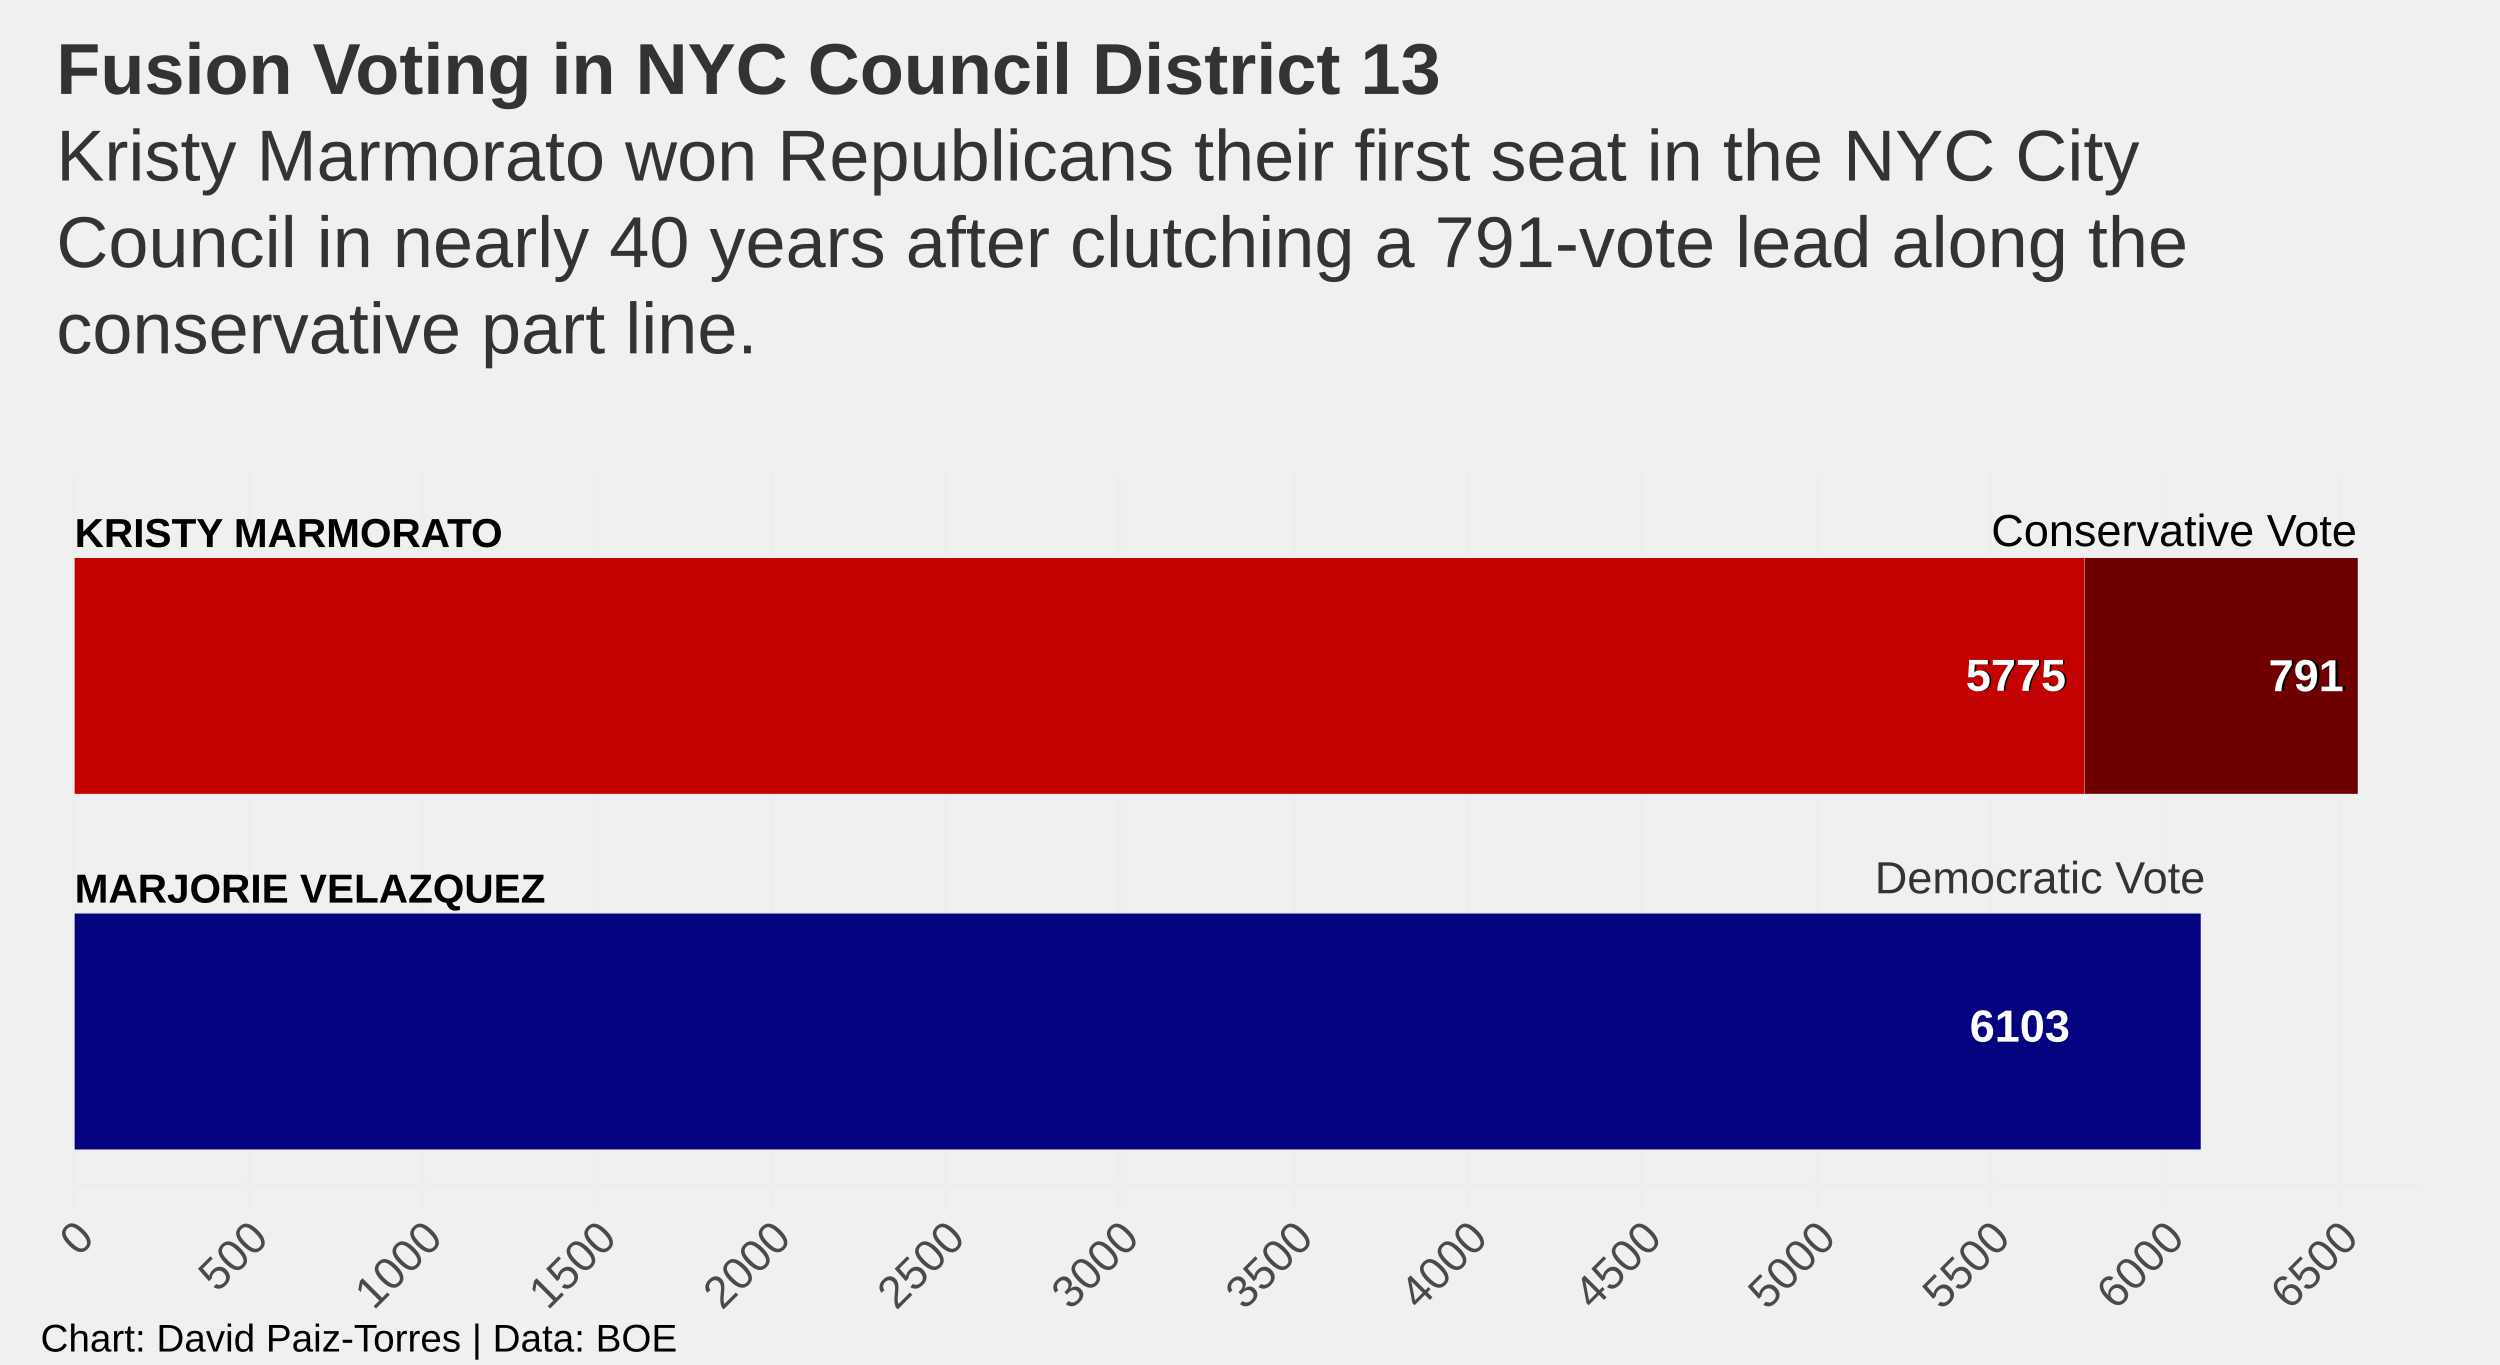
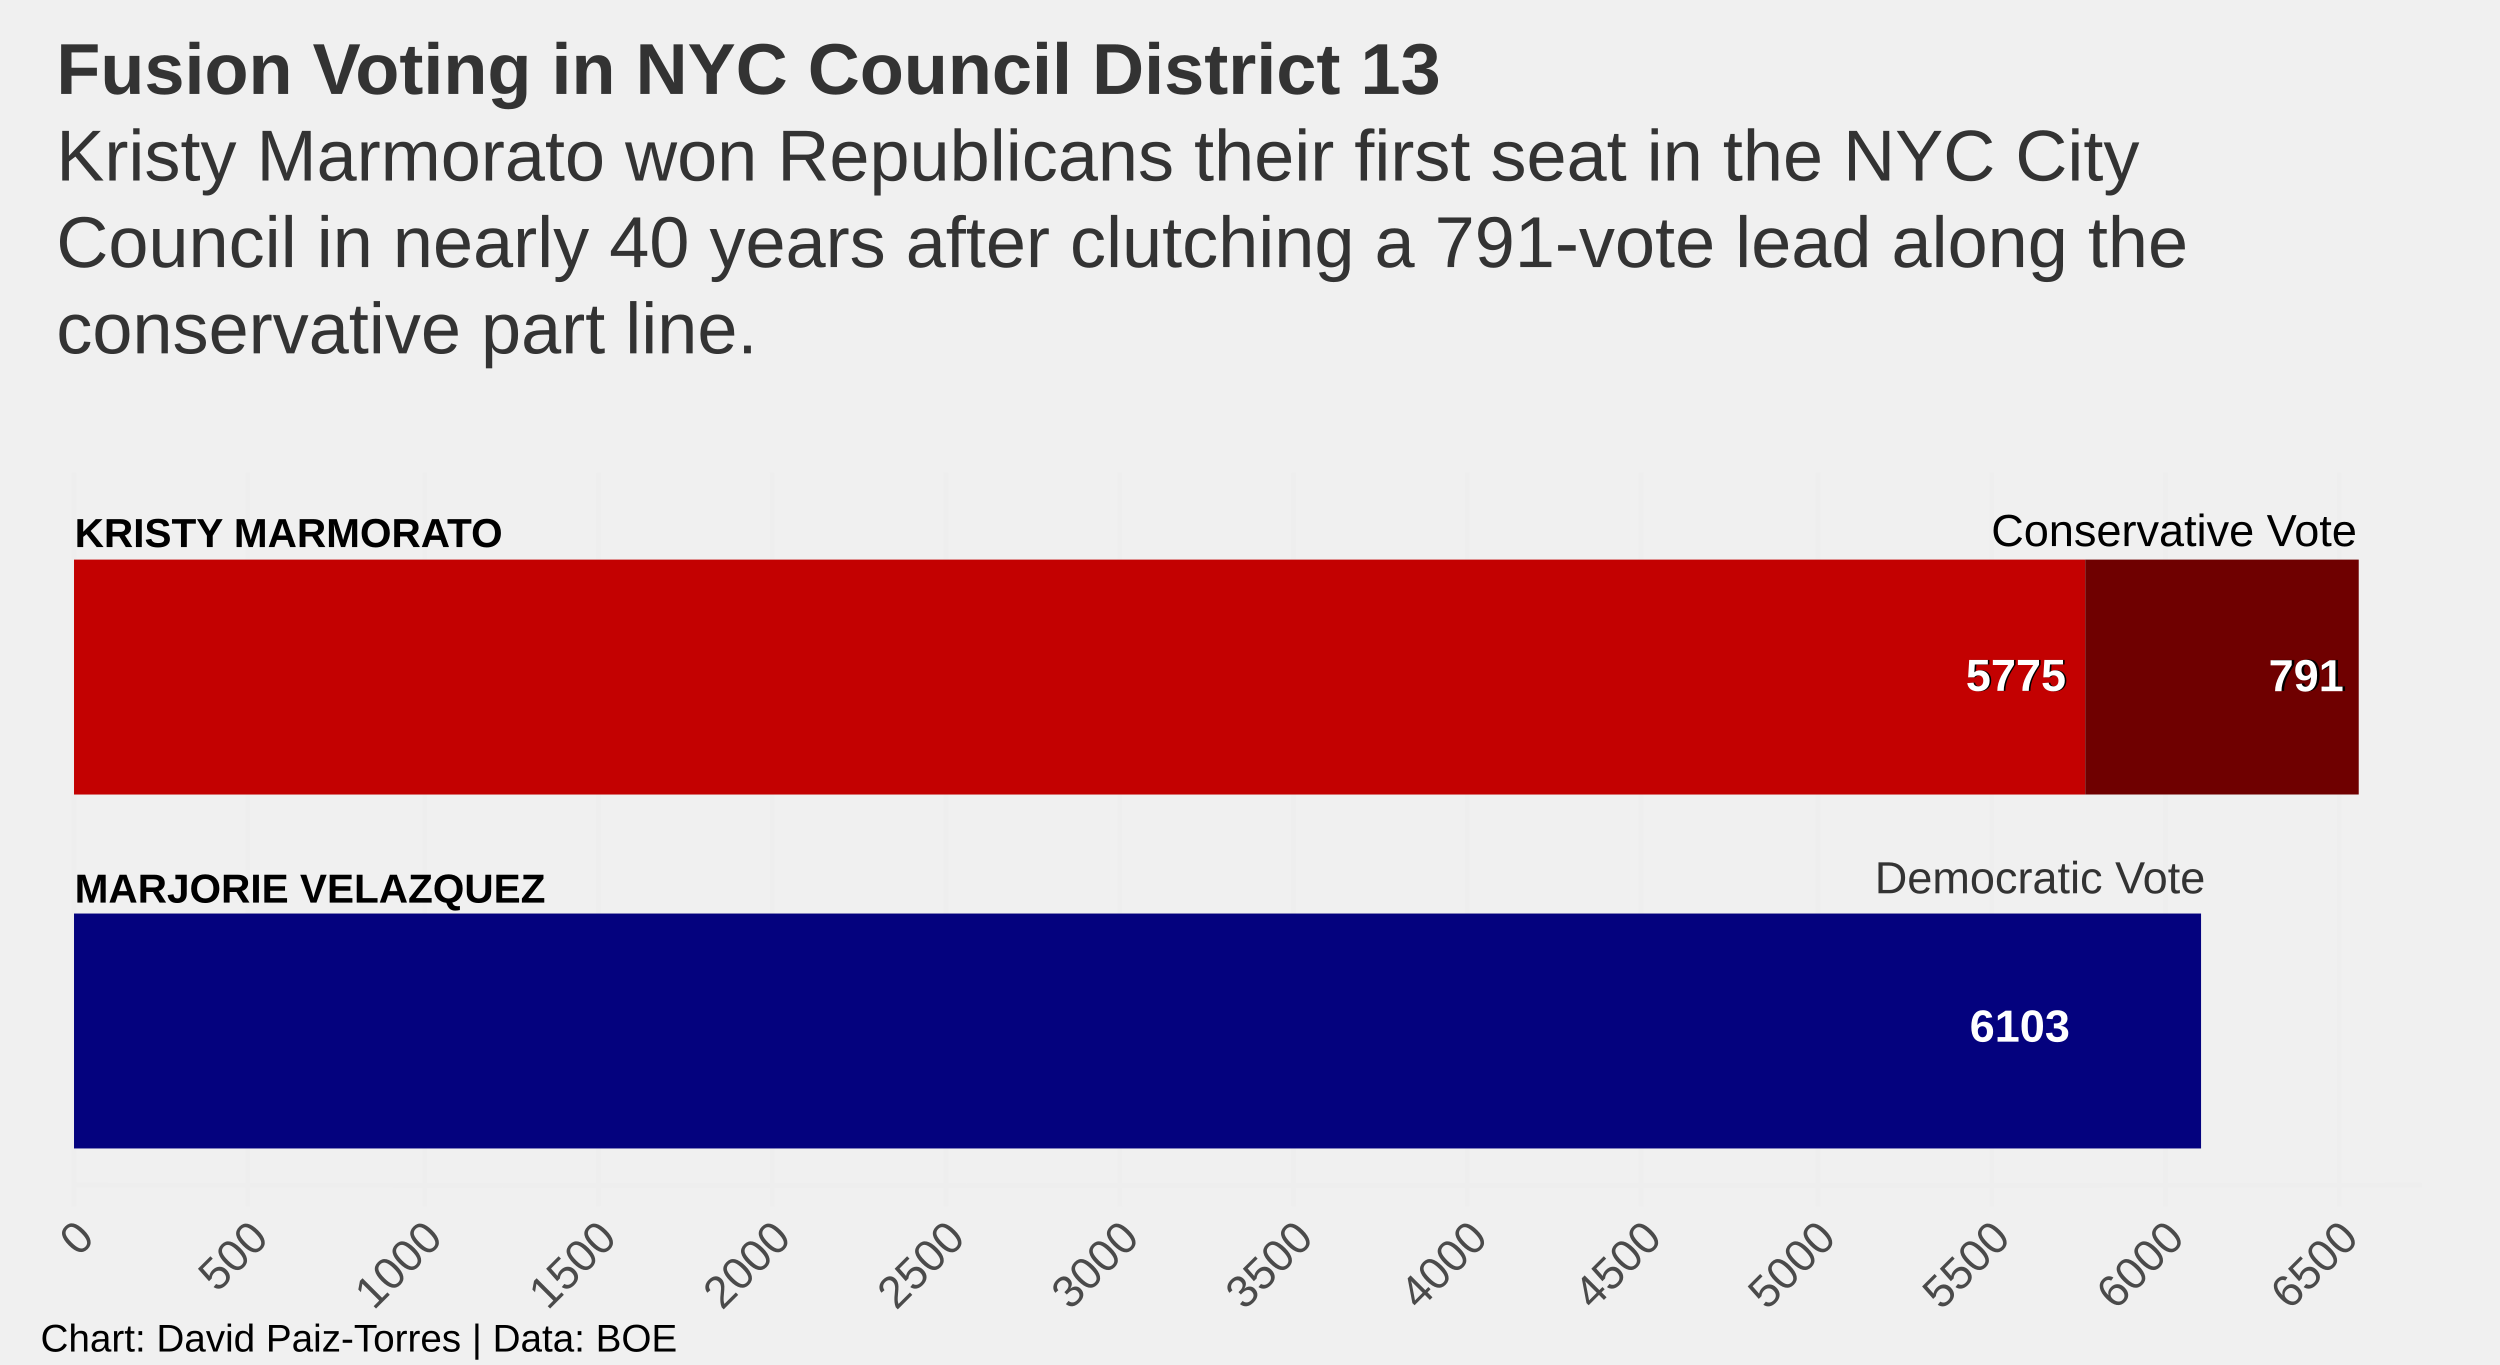
- <svg xmlns="http://www.w3.org/2000/svg" id="fl-legend-discrete-color-0-svg-screenshot-container" version="1.1" viewBox="0 0 776.9 423.9">
+ <svg xmlns="http://www.w3.org/2000/svg" id="Marmorato-Graph" version="1.1" viewBox="0 0 776.9 423.9">
  <defs>
    <style>
      .cls-1, .cls-2, .cls-3, .cls-4, .cls-5, .cls-6 {
        fill: none;
      }

      .cls-1, .cls-6 {
        stroke: #eee;
        stroke-width: 1.5px;
      }

      .cls-2 {
        stroke: #c30101;
      }

      .cls-2, .cls-7, .cls-8, .cls-4, .cls-9, .cls-10, .cls-11, .cls-5, .cls-12, .cls-13, .cls-14, .cls-15, .cls-16 {
        isolation: isolate;
      }

-       .cls-2, .cls-7, .cls-8, .cls-4, .cls-9, .cls-5, .cls-17, .cls-14 {
+       .cls-2, .cls-7, .cls-8, .cls-4, .cls-9, .cls-5, .cls-14 {
        font-family: Arial-BoldMT, Arial;
        font-weight: 700;
      }

-       .cls-2, .cls-7, .cls-4, .cls-9, .cls-11, .cls-5, .cls-17, .cls-13, .cls-16 {
+       .cls-2, .cls-7, .cls-4, .cls-9, .cls-11, .cls-5, .cls-13, .cls-16 {
        font-size: 14px;
      }

      .cls-2, .cls-4, .cls-5 {
        stroke-width: 4.2px;
      }

-       .cls-7, .cls-17 {
+       .cls-7 {
        fill: #fff;
      }

      .cls-8, .cls-10 {
        font-size: 22.4px;
      }

      .cls-8, .cls-10, .cls-16 {
        fill: #333;
      }

-       .cls-18 {
+       .cls-17 {
        clip-path: url(#clippath);
      }

-       .cls-3, .cls-19, .cls-20, .cls-21, .cls-22 {
+       .cls-3, .cls-18, .cls-19, .cls-20, .cls-21 {
        stroke-width: 0px;
      }

      .cls-4 {
        stroke: #04027e;
      }

-       .cls-9, .cls-12, .cls-13, .cls-22, .cls-14 {
+       .cls-9, .cls-12, .cls-13, .cls-21, .cls-14 {
        fill: #000;
      }

      .cls-10, .cls-11, .cls-12, .cls-13, .cls-16 {
        font-family: ArialMT, Arial;
      }

      .cls-11 {
        fill: #4a4a4a;
      }

      .cls-5 {
        stroke: #6f0000;
      }

-       .cls-19 {
+       .cls-18 {
        fill: #c30101;
      }

+       .cls-22 {
+         clip-path: url(#clippath-1);
+       }
+ 
      .cls-23 {
-         clip-path: url(#clippath-1);
+         clip-path: url(#clippath-4);
      }

      .cls-24 {
-         clip-path: url(#clippath-4);
+         clip-path: url(#clippath-3);
      }

      .cls-25 {
-         clip-path: url(#clippath-3);
+         clip-path: url(#clippath-2);
      }

      .cls-26 {
-         clip-path: url(#clippath-2);
+         clip-path: url(#clippath-6);
      }

      .cls-27 {
-         clip-path: url(#clippath-6);
-       }
- 
-       .cls-28 {
        clip-path: url(#clippath-5);
      }

      .cls-12 {
        font-size: 12px;
      }

+       .cls-19 {
+         fill: #04027e;
+       }
+ 
      .cls-20 {
-         fill: #04027e;
+         fill: #6f0000;
      }

      .cls-21 {
-         fill: #6f0000;
-       }
- 
-       .cls-22 {
        fill-opacity: 0;
      }

      .cls-6 {
        stroke-linecap: square;
      }

      .cls-14 {
        font-size: 12.6px;
      }

-       .cls-29 {
+       .cls-28 {
        opacity: 0;
      }
    </style>
    <clipPath id="clippath">
-       <rect class="cls-3" x="21.7" y="145.7" width="760.8" height="224.1" />
+       <rect class="cls-3" x="22" y="145.9" width="761" height="224" />
    </clipPath>
    <clipPath id="clippath-1">
-       <rect class="cls-3" x="23.2" y="147.2" width="757.8" height="221.1" />
+       <rect class="cls-3" x="23" y="146.9" width="758" height="221" />
    </clipPath>
    <clipPath id="clippath-2">
-       <rect class="cls-3" x="23.2" y="147.2" width="757.8" height="221.1" />
+       <rect class="cls-3" x="23" y="146.9" width="758" height="221" />
    </clipPath>
    <clipPath id="clippath-3">
-       <rect class="cls-3" x="23.2" y="147.2" width="757.8" height="221.1" />
+       <rect class="cls-3" x="23" y="146.9" width="758" height="221" />
    </clipPath>
    <clipPath id="clippath-4">
-       <polyline class="cls-3" points="23.2 368.3 23.2 147.2 781 147.2 781 368.3" />
+       <polyline class="cls-3" points="23 367.9 23 146.9 781 146.9 781 367.9" />
    </clipPath>
    <clipPath id="clippath-5">
-       <polyline class="cls-3" points="23.2 368.3 23.2 147.2 781 147.2" />
+       <polyline class="cls-3" points="23 367.9 23 146.9 781 146.9" />
    </clipPath>
    <clipPath id="clippath-6">
-       <rect class="cls-3" x="23.2" y="147.2" width="720.5" height="221.1" />
+       <rect class="cls-3" x="23" y="146.9" width="721" height="221" />
    </clipPath>
  </defs>
-   <g>
-     <path class="cls-3" d="M23.2,143.7v224.6h729.7v-2.6c0-3.4,2.5-4.9,5.1-4.8.9-5.5,9.9-5.1,9.9,1v6.4h1.7c-.4-12-.8-24-.8-36.1s.4-2.2,1.1-3c-4.2-8.9-7.3-18.4-8.5-28.2-1.9-15.6,1.4-31.4,4.9-46.5,3.7-16.1,7.4-31.6,7.8-48.3.3-17.1-.6-34.2-.6-51.3s10-6.4,10,0c0,18.3,1.1,36.7.5,55-.5,15.3-3.9,29.8-7.4,44.6-.3,1.3-.6,2.5-.9,3.8,2.3-3.7,9.3-2.8,9.3,2.6,0,28.2,2.5,56.2,5.9,84,.6.8,1.2,1.6,1.8,2.4v-203.8H23.2v.2h0Z" />
-     <path class="cls-3" d="M23.2,143.7v224.6h729.7v-2.6c0-3.4,2.5-4.9,5.1-4.8.9-5.5,9.9-5.1,9.9,1v6.4h1.7c-.4-12-.8-24-.8-36.1s.4-2.2,1.1-3c-4.2-8.9-7.3-18.4-8.5-28.2-1.9-15.6,1.4-31.4,4.9-46.5,3.7-16.1,7.4-31.6,7.8-48.3.3-17.1-.6-34.2-.6-51.3s10-6.4,10,0c0,18.3,1.1,36.7.5,55-.5,15.3-3.9,29.8-7.4,44.6-.3,1.3-.6,2.5-.9,3.8,2.3-3.7,9.3-2.8,9.3,2.6,0,28.2,2.5,56.2,5.9,84,.6.8,1.2,1.6,1.8,2.4v-203.8H23.2v.2h0Z" />
+   <g id="_Marmorato-Group_" data-name="&amp;lt;Marmorato-Group&amp;gt;">
+     <path class="cls-3" d="M23,143.1v224.8h730v-2.6c0-3.4,2.5-4.9,5.1-4.8.9-5.5,9.9-5.1,9.9,1v6.4h1.9c-.4-12-.8-24-.8-36.1s.4-2.2,1.1-3c-12.5-25-10.2-48.6-3.6-74.8,3.7-16.1,7.4-31.6,7.8-48.3.3-17.1-.6-34.2-.6-51.3s10-6.4,10,0c0,18.3,1.1,36.7.5,55-.5,16.6-4.5,32.4-8.3,48.4,2.3-3.7,9.3-2.8,9.3,2.6,0,28.3,2.5,56.4,5.9,84.3h1.8c0-.1,0-201.8,0-201.8H23v.2h0Z" />
+     <path class="cls-3" d="M23,143.1v224.8h730v-2.6c0-3.4,2.5-4.9,5.1-4.8.9-5.5,9.9-5.1,9.9,1v6.4h1.9c-.4-12-.8-24-.8-36.1s.4-2.2,1.1-3c-12.5-25-10.2-48.6-3.6-74.8,3.7-16.1,7.4-31.6,7.8-48.3.3-17.1-.6-34.2-.6-51.3s10-6.4,10,0c0,18.3,1.1,36.7.5,55-.5,16.6-4.5,32.4-8.3,48.4,2.3-3.7,9.3-2.8,9.3,2.6,0,28.3,2.5,56.4,5.9,84.3h1.8c0-.1,0-201.8,0-201.8H23v.2h0Z" />
    <g>
      <g>
        <g>
-           <path class="cls-3" d="M23.2,147.2v221.1h729.7v-2.6c0-3.4,2.5-4.9,5.1-4.8.9-5.5,9.9-5.1,9.9,1v6.4h1.7c-.4-12-.8-24-.8-36.1s.4-2.2,1.1-3c-4.2-8.9-7.3-18.4-8.5-28.2-1.9-15.6,1.4-31.4,4.9-46.5,3.7-16.1,7.4-31.6,7.8-48.3.3-17.1-.6-34.2-.6-51.3s4.8-5.8,7.8-4.1v-3.8H23.2v.2h0Z" />
-           <path class="cls-22" d="M15,140.4l8.2,6.8v221.1h729.7v-2.6c0-3.4,2.5-4.9,5.1-4.8.9-5.5,9.9-5.1,9.9,1v6.4h1.7c-.4-12-.8-24-.8-36.1s.4-2.2,1.1-3c-4.2-8.9-7.3-18.4-8.5-28.2-1.9-15.6,1.4-31.4,4.9-46.5,3.7-16.1,7.4-31.6,7.8-48.3.3-17.1-.6-34.2-.6-51.3s4.8-5.8,7.8-4.1l-8.2-10.4" />
-         </g>
-         <g class="cls-18">
+           <path class="cls-3" d="M23,147.1v220.8h730v-2.6c0-3.4,2.5-4.9,5.1-4.8.9-5.5,9.9-5.1,9.9,1v6.4h1.3c-.4-12-.8-24-.8-36.1s.4-2.2,1.1-3c-12.5-25-10.2-48.4-3.6-74.6,3.7-16.1,7.4-31.6,7.8-48.2.3-17.1-.6-34.2-.6-51.2s4.8-5.8,7.8-4.1v-3.8H23v.2h0Z" />
+           <path class="cls-21" d="M14.8,140.4l8.2,6.8v220.7h730v-2.6c0-3.4,2.5-4.9,5.1-4.8.9-5.5,9.9-5.1,9.9,1v6.4h1.6c-.4-12-.8-24-.8-36.1s.4-2.2,1.1-3c-12.5-25-10.2-48.5-3.6-74.7,3.7-16.1,7.4-31.6,7.8-48.3.3-17.1-.6-34.2-.6-51.3s4.8-5.8,7.8-4.1l-8.2-10.4" />
+         </g>
+         <g class="cls-17">
          <g>
-             <line class="cls-1" x1="23.2" y1="368.3" x2="23.2" y2="147.2" />
-             <line class="cls-1" x1="77.4" y1="368.3" x2="77.4" y2="147.2" />
-             <line class="cls-1" x1="131.5" y1="368.3" x2="131.5" y2="147.2" />
-             <line class="cls-1" x1="185.6" y1="368.3" x2="185.6" y2="147.2" />
-             <line class="cls-1" x1="239.7" y1="368.3" x2="239.7" y2="147.2" />
-             <line class="cls-1" x1="293.9" y1="368.3" x2="293.9" y2="147.2" />
-             <line class="cls-1" x1="348" y1="368.3" x2="348" y2="147.2" />
-             <line class="cls-1" x1="402.1" y1="368.3" x2="402.1" y2="147.2" />
-             <line class="cls-1" x1="456.3" y1="368.3" x2="456.3" y2="147.2" />
-             <line class="cls-1" x1="510.4" y1="368.3" x2="510.4" y2="147.2" />
-             <line class="cls-1" x1="564.5" y1="368.3" x2="564.5" y2="147.2" />
-             <line class="cls-1" x1="618.7" y1="368.3" x2="618.7" y2="147.2" />
-             <line class="cls-1" x1="672.8" y1="368.3" x2="672.8" y2="147.2" />
-             <line class="cls-1" x1="726.9" y1="368.3" x2="726.9" y2="147.2" />
+             <line class="cls-1" x1="23" y1="367.9" x2="23" y2="146.9" />
+             <line class="cls-1" x1="77" y1="367.9" x2="77" y2="146.9" />
+             <line class="cls-1" x1="132" y1="367.9" x2="132" y2="146.9" />
+             <line class="cls-1" x1="186" y1="367.9" x2="186" y2="146.9" />
+             <line class="cls-1" x1="240" y1="367.9" x2="240" y2="146.9" />
+             <line class="cls-1" x1="294" y1="367.9" x2="294" y2="146.9" />
+             <line class="cls-1" x1="348" y1="367.9" x2="348" y2="146.9" />
+             <line class="cls-1" x1="402" y1="367.9" x2="402" y2="146.9" />
+             <line class="cls-1" x1="456" y1="367.9" x2="456" y2="146.9" />
+             <line class="cls-1" x1="510" y1="367.9" x2="510" y2="146.9" />
+             <line class="cls-1" x1="565" y1="367.9" x2="565" y2="146.9" />
+             <line class="cls-1" x1="619" y1="367.9" x2="619" y2="146.9" />
+             <line class="cls-1" x1="673" y1="367.9" x2="673" y2="146.9" />
+             <line class="cls-1" x1="727" y1="367.9" x2="727" y2="146.9" />
          </g>
        </g>
        <g>
          <path class="cls-6" d="M23.2,368.3c243.4.2,485.4.2,728.7,0" />
          <g>
            <g>
-               <line class="cls-1" x1="23.2" y1="368.3" x2="23.2" y2="375.3" />
-               <g class="cls-15">
-                 <g class="cls-15">
-                   <g class="cls-15">
-                     <g class="cls-15">
-                       <text class="cls-11" transform="translate(24.4 390.8) rotate(-45)">
-                         <tspan x="0" y="0">0</tspan>
-                       </text>
-                     </g>
-                   </g>
-                 </g>
-               </g>
-             </g>
-             <g>
-               <line class="cls-1" x1="672.8" y1="368.3" x2="672.8" y2="375.3" />
-               <g class="cls-15">
-                 <g class="cls-15">
-                   <g class="cls-15">
-                     <g class="cls-15">
-                       <text class="cls-11" transform="translate(657.4 407.4) rotate(-45)">
-                         <tspan x="0" y="0">6000</tspan>
-                       </text>
-                     </g>
-                   </g>
-                 </g>
-               </g>
-             </g>
-             <g>
-               <line class="cls-1" x1="564.5" y1="368.3" x2="564.5" y2="375.3" />
-               <g class="cls-15">
-                 <g class="cls-15">
-                   <g class="cls-15">
-                     <g class="cls-15">
-                       <text class="cls-11" transform="translate(549.1 407.4) rotate(-45)">
-                         <tspan x="0" y="0">5000</tspan>
-                       </text>
-                     </g>
-                   </g>
-                 </g>
-               </g>
-             </g>
-             <g>
-               <line class="cls-1" x1="456.3" y1="368.3" x2="456.3" y2="375.3" />
-               <g class="cls-15">
-                 <g class="cls-15">
-                   <g class="cls-15">
-                     <g class="cls-15">
-                       <text class="cls-11" transform="translate(440.9 407.4) rotate(-45)">
-                         <tspan x="0" y="0">4000</tspan>
-                       </text>
-                     </g>
-                   </g>
-                 </g>
-               </g>
-             </g>
-             <g>
-               <line class="cls-1" x1="348" y1="368.3" x2="348" y2="375.3" />
-               <g class="cls-15">
-                 <g class="cls-15">
-                   <g class="cls-15">
-                     <g class="cls-15">
-                       <text class="cls-11" transform="translate(332.6 407.4) rotate(-45)">
-                         <tspan x="0" y="0">3000</tspan>
-                       </text>
-                     </g>
-                   </g>
-                 </g>
-               </g>
-             </g>
-             <g>
-               <line class="cls-1" x1="239.7" y1="368.3" x2="239.7" y2="375.3" />
-               <g class="cls-15">
-                 <g class="cls-15">
-                   <g class="cls-15">
-                     <g class="cls-15">
-                       <text class="cls-11" transform="translate(224.4 407.4) rotate(-45)">
-                         <tspan x="0" y="0">2000</tspan>
-                       </text>
-                     </g>
-                   </g>
-                 </g>
-               </g>
-             </g>
-             <g>
-               <line class="cls-1" x1="131.5" y1="368.3" x2="131.5" y2="375.3" />
-               <g class="cls-15">
-                 <g class="cls-15">
-                   <g class="cls-15">
-                     <g class="cls-15">
-                       <text class="cls-11" transform="translate(116.1 407.4) rotate(-45)">
-                         <tspan x="0" y="0">1000</tspan>
-                       </text>
-                     </g>
-                   </g>
-                 </g>
-               </g>
-             </g>
-             <g>
-               <line class="cls-1" x1="77.4" y1="368.3" x2="77.4" y2="375.3" />
-               <g class="cls-15">
-                 <g class="cls-15">
-                   <g class="cls-15">
-                     <g class="cls-15">
-                       <text class="cls-11" transform="translate(67.5 401.9) rotate(-45)">
-                         <tspan x="0" y="0">500</tspan>
-                       </text>
-                     </g>
-                   </g>
-                 </g>
-               </g>
-             </g>
-             <g>
-               <line class="cls-1" x1="726.9" y1="368.3" x2="726.9" y2="375.3" />
-               <g class="cls-15">
-                 <g class="cls-15">
-                   <g class="cls-15">
-                     <g class="cls-15">
-                       <text class="cls-11" transform="translate(711.5 407.4) rotate(-45)">
-                         <tspan x="0" y="0">6500</tspan>
-                       </text>
-                     </g>
-                   </g>
-                 </g>
-               </g>
-             </g>
-             <g>
-               <line class="cls-1" x1="618.7" y1="368.3" x2="618.7" y2="375.3" />
-               <g class="cls-15">
-                 <g class="cls-15">
-                   <g class="cls-15">
-                     <g class="cls-15">
-                       <text class="cls-11" transform="translate(603.3 407.4) rotate(-45)">
-                         <tspan x="0" y="0">5500</tspan>
-                       </text>
-                     </g>
-                   </g>
-                 </g>
-               </g>
-             </g>
-             <g>
-               <line class="cls-1" x1="510.4" y1="368.3" x2="510.4" y2="375.3" />
-               <g class="cls-15">
-                 <g class="cls-15">
-                   <g class="cls-15">
-                     <g class="cls-15">
-                       <text class="cls-11" transform="translate(495 407.4) rotate(-45)">
-                         <tspan x="0" y="0">4500</tspan>
-                       </text>
-                     </g>
-                   </g>
-                 </g>
-               </g>
-             </g>
-             <g>
-               <line class="cls-1" x1="402.1" y1="368.3" x2="402.1" y2="375.3" />
-               <g class="cls-15">
-                 <g class="cls-15">
-                   <g class="cls-15">
-                     <g class="cls-15">
-                       <text class="cls-11" transform="translate(386.7 407.4) rotate(-45)">
-                         <tspan x="0" y="0">3500</tspan>
-                       </text>
-                     </g>
-                   </g>
-                 </g>
-               </g>
-             </g>
-             <g>
-               <line class="cls-1" x1="293.9" y1="368.3" x2="293.9" y2="375.3" />
-               <g class="cls-15">
-                 <g class="cls-15">
-                   <g class="cls-15">
-                     <g class="cls-15">
-                       <text class="cls-11" transform="translate(278.5 407.4) rotate(-45)">
-                         <tspan x="0" y="0">2500</tspan>
-                       </text>
-                     </g>
-                   </g>
-                 </g>
-               </g>
-             </g>
-             <g>
-               <line class="cls-1" x1="185.6" y1="368.3" x2="185.6" y2="375.3" />
-               <g class="cls-15">
-                 <g class="cls-15">
-                   <g class="cls-15">
-                     <g class="cls-15">
-                       <text class="cls-11" transform="translate(170.2 407.4) rotate(-45)">
-                         <tspan x="0" y="0">1500</tspan>
-                       </text>
-                     </g>
-                   </g>
-                 </g>
-               </g>
-             </g>
-           </g>
-         </g>
-       </g>
-       <g class="cls-23">
-         <g class="cls-15">
-           <g class="cls-15">
-             <g class="cls-15">
-               <text class="cls-14" transform="translate(23.2 280.5)">
-                 <tspan x="0" y="0">MARJORIE VELAZQUEZ</tspan>
-               </text>
-             </g>
-           </g>
-         </g>
-       </g>
-       <g class="cls-26">
-         <g class="cls-15">
-           <g class="cls-15">
-             <g class="cls-15">
-               <text class="cls-14" transform="translate(23.2 170)">
-                 <tspan x="0" y="0">KRISTY MARMORATO</tspan>
-               </text>
-             </g>
-           </g>
-         </g>
-       </g>
-     </g>
-   </g>
-   <g id="data-points">
-     <g class="cls-25">
-       <path id="point-0-0" class="cls-20" d="M23.2,283.9h660.7v73.3H23.2v-73.3Z" />
+               <line class="cls-1" x1="23" y1="367.9" x2="23" y2="374.9" />
+               <g class="cls-15">
+                 <g class="cls-15">
+                   <g class="cls-15">
+                     <g class="cls-15">
+                       <g class="cls-15">
+                         <text class="cls-11" transform="translate(24.4 390.8) rotate(-45)">
+                           <tspan x="0" y="0">0</tspan>
+                         </text>
+                       </g>
+                     </g>
+                   </g>
+                 </g>
+               </g>
+             </g>
+             <g>
+               <line class="cls-1" x1="673" y1="367.9" x2="673" y2="374.9" />
+               <g class="cls-15">
+                 <g class="cls-15">
+                   <g class="cls-15">
+                     <g class="cls-15">
+                       <g class="cls-15">
+                         <text class="cls-11" transform="translate(657.4 407.4) rotate(-45)">
+                           <tspan x="0" y="0">6000</tspan>
+                         </text>
+                       </g>
+                     </g>
+                   </g>
+                 </g>
+               </g>
+             </g>
+             <g>
+               <line class="cls-1" x1="565" y1="367.9" x2="565" y2="374.9" />
+               <g class="cls-15">
+                 <g class="cls-15">
+                   <g class="cls-15">
+                     <g class="cls-15">
+                       <g class="cls-15">
+                         <text class="cls-11" transform="translate(549.1 407.4) rotate(-45)">
+                           <tspan x="0" y="0">5000</tspan>
+                         </text>
+                       </g>
+                     </g>
+                   </g>
+                 </g>
+               </g>
+             </g>
+             <g>
+               <line class="cls-1" x1="456" y1="367.9" x2="456" y2="374.9" />
+               <g class="cls-15">
+                 <g class="cls-15">
+                   <g class="cls-15">
+                     <g class="cls-15">
+                       <g class="cls-15">
+                         <text class="cls-11" transform="translate(440.9 407.4) rotate(-45)">
+                           <tspan x="0" y="0">4000</tspan>
+                         </text>
+                       </g>
+                     </g>
+                   </g>
+                 </g>
+               </g>
+             </g>
+             <g>
+               <line class="cls-1" x1="348" y1="367.9" x2="348" y2="374.9" />
+               <g class="cls-15">
+                 <g class="cls-15">
+                   <g class="cls-15">
+                     <g class="cls-15">
+                       <g class="cls-15">
+                         <text class="cls-11" transform="translate(332.6 407.4) rotate(-45)">
+                           <tspan x="0" y="0">3000</tspan>
+                         </text>
+                       </g>
+                     </g>
+                   </g>
+                 </g>
+               </g>
+             </g>
+             <g>
+               <line class="cls-1" x1="240" y1="367.9" x2="240" y2="374.9" />
+               <g class="cls-15">
+                 <g class="cls-15">
+                   <g class="cls-15">
+                     <g class="cls-15">
+                       <g class="cls-15">
+                         <text class="cls-11" transform="translate(224.4 407.4) rotate(-45)">
+                           <tspan x="0" y="0">2000</tspan>
+                         </text>
+                       </g>
+                     </g>
+                   </g>
+                 </g>
+               </g>
+             </g>
+             <g>
+               <line class="cls-1" x1="132" y1="367.9" x2="132" y2="374.9" />
+               <g class="cls-15">
+                 <g class="cls-15">
+                   <g class="cls-15">
+                     <g class="cls-15">
+                       <g class="cls-15">
+                         <text class="cls-11" transform="translate(116.1 407.4) rotate(-45)">
+                           <tspan x="0" y="0">1000</tspan>
+                         </text>
+                       </g>
+                     </g>
+                   </g>
+                 </g>
+               </g>
+             </g>
+             <g>
+               <line class="cls-1" x1="77" y1="367.9" x2="77" y2="374.9" />
+               <g class="cls-15">
+                 <g class="cls-15">
+                   <g class="cls-15">
+                     <g class="cls-15">
+                       <g class="cls-15">
+                         <text class="cls-11" transform="translate(67.5 401.9) rotate(-45)">
+                           <tspan x="0" y="0">500</tspan>
+                         </text>
+                       </g>
+                     </g>
+                   </g>
+                 </g>
+               </g>
+             </g>
+             <g>
+               <line class="cls-1" x1="727" y1="367.9" x2="727" y2="374.9" />
+               <g class="cls-15">
+                 <g class="cls-15">
+                   <g class="cls-15">
+                     <g class="cls-15">
+                       <g class="cls-15">
+                         <text class="cls-11" transform="translate(711.5 407.4) rotate(-45)">
+                           <tspan x="0" y="0">6500</tspan>
+                         </text>
+                       </g>
+                     </g>
+                   </g>
+                 </g>
+               </g>
+             </g>
+             <g>
+               <line class="cls-1" x1="619" y1="367.9" x2="619" y2="374.9" />
+               <g class="cls-15">
+                 <g class="cls-15">
+                   <g class="cls-15">
+                     <g class="cls-15">
+                       <g class="cls-15">
+                         <text class="cls-11" transform="translate(603.3 407.4) rotate(-45)">
+                           <tspan x="0" y="0">5500</tspan>
+                         </text>
+                       </g>
+                     </g>
+                   </g>
+                 </g>
+               </g>
+             </g>
+             <g>
+               <line class="cls-1" x1="510" y1="367.9" x2="510" y2="374.9" />
+               <g class="cls-15">
+                 <g class="cls-15">
+                   <g class="cls-15">
+                     <g class="cls-15">
+                       <g class="cls-15">
+                         <text class="cls-11" transform="translate(495 407.4) rotate(-45)">
+                           <tspan x="0" y="0">4500</tspan>
+                         </text>
+                       </g>
+                     </g>
+                   </g>
+                 </g>
+               </g>
+             </g>
+             <g>
+               <line class="cls-1" x1="402" y1="367.9" x2="402" y2="374.9" />
+               <g class="cls-15">
+                 <g class="cls-15">
+                   <g class="cls-15">
+                     <g class="cls-15">
+                       <g class="cls-15">
+                         <text class="cls-11" transform="translate(386.7 407.4) rotate(-45)">
+                           <tspan x="0" y="0">3500</tspan>
+                         </text>
+                       </g>
+                     </g>
+                   </g>
+                 </g>
+               </g>
+             </g>
+             <g>
+               <line class="cls-1" x1="294" y1="367.9" x2="294" y2="374.9" />
+               <g class="cls-15">
+                 <g class="cls-15">
+                   <g class="cls-15">
+                     <g class="cls-15">
+                       <g class="cls-15">
+                         <text class="cls-11" transform="translate(278.5 407.4) rotate(-45)">
+                           <tspan x="0" y="0">2500</tspan>
+                         </text>
+                       </g>
+                     </g>
+                   </g>
+                 </g>
+               </g>
+             </g>
+             <g>
+               <line class="cls-1" x1="186" y1="367.9" x2="186" y2="374.9" />
+               <g class="cls-15">
+                 <g class="cls-15">
+                   <g class="cls-15">
+                     <g class="cls-15">
+                       <g class="cls-15">
+                         <text class="cls-11" transform="translate(170.2 407.4) rotate(-45)">
+                           <tspan x="0" y="0">1500</tspan>
+                         </text>
+                       </g>
+                     </g>
+                   </g>
+                 </g>
+               </g>
+             </g>
+           </g>
+         </g>
+       </g>
+       <g class="cls-22">
+         <g class="cls-15">
+           <g class="cls-15">
+             <g class="cls-15">
+               <g class="cls-15">
+                 <text class="cls-14" transform="translate(23.2 280.5)">
+                   <tspan x="0" y="0">MARJORIE VELAZQUEZ</tspan>
+                 </text>
+               </g>
+             </g>
+           </g>
+         </g>
+       </g>
+       <g class="cls-25">
+         <g class="cls-15">
+           <g class="cls-15">
+             <g class="cls-15">
+               <g class="cls-15">
+                 <text class="cls-14" transform="translate(23.2 170)">
+                   <tspan x="0" y="0">KRISTY MARMORATO</tspan>
+                 </text>
+               </g>
+             </g>
+           </g>
+         </g>
+       </g>
    </g>
    <g class="cls-24">
-       <path id="point-1-1" class="cls-19" d="M23.2,173.4h624.5v73.3H23.2v-73.3Z" />
-     </g>
-     <path id="point-2-1" class="cls-21" d="M647.8,173.4h84.9v73.3h-84.9v-73.3Z" />
-   </g>
-   <g id="data-point-labels">
-     <g class="cls-28">
+       <path id="point-0-0" class="cls-19" d="M23,283.9h661v73H23v-73Z" />
+     </g>
+     <g class="cls-23">
+       <path id="point-1-1" class="cls-18" d="M23,173.9h625v73H23v-73Z" />
+     </g>
+     <path id="point-2-1" class="cls-20" d="M648,173.9h85v73h-85v-73Z" />
+     <g class="cls-27">
      <g>
        <g pointer-events="none">
          <g class="cls-15">
            <g class="cls-15">
              <g class="cls-15">
                <g class="cls-15">
-                   <text class="cls-9" transform="translate(647.3 325.2)">
-                     <tspan x="0" y="0">6103</tspan>
-                   </text>
-                 </g>
-               </g>
-             </g>
-             <g class="cls-15">
-               <g class="cls-15">
-                 <g class="cls-15">
-                   <text class="cls-4" transform="translate(647.3 325.2)">
-                     <tspan x="0" y="0">6103</tspan>
-                   </text>
-                 </g>
-               </g>
-             </g>
-           </g>
-           <g class="cls-15">
-             <g class="cls-15">
-               <g class="cls-15">
-                 <g class="cls-15">
-                   <text class="cls-7" transform="translate(647.3 325.2)">
-                     <tspan x="0" y="0">6103</tspan>
-                   </text>
-                 </g>
-               </g>
-             </g>
-           </g>
-         </g>
-         <g class="cls-29" pointer-events="none">
-           <g class="cls-15">
-             <g class="cls-15">
-               <g class="cls-15">
-                 <g class="cls-15">
-                   <text class="cls-9" transform="translate(10.2 214.7)">
-                     <tspan x="0" y="0">0</tspan>
-                   </text>
-                 </g>
-               </g>
-             </g>
-             <g class="cls-15">
-               <g class="cls-15">
-                 <g class="cls-15">
-                   <text class="cls-4" transform="translate(10.2 214.7)">
-                     <tspan x="0" y="0">0</tspan>
-                   </text>
-                 </g>
-               </g>
-             </g>
-           </g>
-           <g class="cls-15">
-             <g class="cls-15">
-               <g class="cls-15">
-                 <g class="cls-15">
-                   <text class="cls-7" transform="translate(10.2 214.7)">
-                     <tspan x="0" y="0">0</tspan>
-                   </text>
+                   <g class="cls-15">
+                     <text class="cls-9" transform="translate(647.3 325.2)">
+                       <tspan x="0" y="0">6103</tspan>
+                     </text>
+                   </g>
+                 </g>
+               </g>
+             </g>
+             <g class="cls-15">
+               <g class="cls-15">
+                 <g class="cls-15">
+                   <g class="cls-15">
+                     <text class="cls-4" transform="translate(647.3 325.2)">
+                       <tspan x="0" y="0">6103</tspan>
+                     </text>
+                   </g>
+                 </g>
+               </g>
+             </g>
+           </g>
+           <g class="cls-15">
+             <g class="cls-15">
+               <g class="cls-15">
+                 <g class="cls-15">
+                   <g class="cls-15">
+                     <text class="cls-7" transform="translate(647.3 325.2)">
+                       <tspan x="0" y="0">6103</tspan>
+                     </text>
+                   </g>
+                 </g>
+               </g>
+             </g>
+           </g>
+         </g>
+         <g class="cls-28" pointer-events="none">
+           <g class="cls-15">
+             <g class="cls-15">
+               <g class="cls-15">
+                 <g class="cls-15">
+                   <g class="cls-15">
+                     <text class="cls-9" transform="translate(10.2 214.7)">
+                       <tspan x="0" y="0">0</tspan>
+                     </text>
+                   </g>
+                 </g>
+               </g>
+             </g>
+             <g class="cls-15">
+               <g class="cls-15">
+                 <g class="cls-15">
+                   <g class="cls-15">
+                     <text class="cls-4" transform="translate(10.2 214.7)">
+                       <tspan x="0" y="0">0</tspan>
+                     </text>
+                   </g>
+                 </g>
+               </g>
+             </g>
+           </g>
+           <g class="cls-15">
+             <g class="cls-15">
+               <g class="cls-15">
+                 <g class="cls-15">
+                   <g class="cls-15">
+                     <text class="cls-7" transform="translate(10.2 214.7)">
+                       <tspan x="0" y="0">0</tspan>
+                     </text>
+                   </g>
                </g>
              </g>
            </g>
          </g>
        </g>
      </g>
    </g>
    <g>
-       <g class="cls-29" pointer-events="none">
-         <g class="cls-15">
-           <g class="cls-15">
-             <g class="cls-15">
-               <g class="cls-15">
-                 <text class="cls-9" transform="translate(670.9 325.2)">
-                   <tspan x="0" y="0">0</tspan>
-                 </text>
-               </g>
-             </g>
-           </g>
-           <g class="cls-15">
-             <g class="cls-15">
-               <g class="cls-15">
-                 <text class="cls-5" transform="translate(670.9 325.2)">
-                   <tspan x="0" y="0">0</tspan>
-                 </text>
-               </g>
-             </g>
-           </g>
-         </g>
-         <g class="cls-15">
-           <g class="cls-15">
-             <g class="cls-15">
-               <g class="cls-15">
-                 <text class="cls-7" transform="translate(670.9 325.2)">
-                   <tspan x="0" y="0">0</tspan>
-                 </text>
-               </g>
-             </g>
-           </g>
-         </g>
-       </g>
-       <g pointer-events="none">
-         <g class="cls-15">
-           <g class="cls-15">
-             <g class="cls-15">
-               <g class="cls-15">
-                 <text class="cls-9" transform="translate(611.4 214.7)">
-                   <tspan x="0" y="0">5775</tspan>
-                 </text>
-               </g>
-             </g>
-           </g>
-         </g>
-         <g class="cls-15">
-           <g class="cls-15">
-             <g class="cls-15">
-               <g class="cls-15">
-                 <text class="cls-7" transform="translate(610.9 214.7)">
-                   <tspan x="0" y="0">5775</tspan>
-                 </text>
-               </g>
-             </g>
-           </g>
-         </g>
-       </g>
-     </g>
-     <g class="cls-27">
-       <g>
-         <g class="cls-29" pointer-events="none">
+       <g class="cls-28" pointer-events="none">
+         <g class="cls-15">
          <g class="cls-15">
            <g class="cls-15">
              <g class="cls-15">
                <g class="cls-15">
                  <text class="cls-9" transform="translate(670.9 325.2)">
                    <tspan x="0" y="0">0</tspan>
                  </text>
                </g>
              </g>
            </g>
-             <g class="cls-15">
-               <g class="cls-15">
-                 <g class="cls-15">
-                   <text class="cls-2" transform="translate(670.9 325.2)">
+           </g>
+           <g class="cls-15">
+             <g class="cls-15">
+               <g class="cls-15">
+                 <g class="cls-15">
+                   <text class="cls-5" transform="translate(670.9 325.2)">
                    <tspan x="0" y="0">0</tspan>
                  </text>
                </g>
              </g>
            </g>
          </g>
+         </g>
+         <g class="cls-15">
          <g class="cls-15">
            <g class="cls-15">
              <g class="cls-15">
                <g class="cls-15">
                  <text class="cls-7" transform="translate(670.9 325.2)">
                    <tspan x="0" y="0">0</tspan>
                  </text>
                </g>
              </g>
            </g>
          </g>
        </g>
+       </g>
+       <g pointer-events="none">
+         <g class="cls-15">
+           <g class="cls-15">
+             <g class="cls-15">
+               <g class="cls-15">
+                 <g class="cls-15">
+                   <text class="cls-9" transform="translate(611.4 214.7)">
+                     <tspan x="0" y="0">5775</tspan>
+                   </text>
+                 </g>
+               </g>
+             </g>
+           </g>
+         </g>
+         <g class="cls-15">
+           <g class="cls-15">
+             <g class="cls-15">
+               <g class="cls-15">
+                 <g class="cls-15">
+                   <text class="cls-7" transform="translate(610.9 214.7)">
+                     <tspan x="0" y="0">5775</tspan>
+                   </text>
+                 </g>
+               </g>
+             </g>
+           </g>
+         </g>
+       </g>
+     </g>
+     <g class="cls-26">
+       <g>
+         <g class="cls-28" pointer-events="none">
+           <g class="cls-15">
+             <g class="cls-15">
+               <g class="cls-15">
+                 <g class="cls-15">
+                   <g class="cls-15">
+                     <text class="cls-9" transform="translate(670.9 325.2)">
+                       <tspan x="0" y="0">0</tspan>
+                     </text>
+                   </g>
+                 </g>
+               </g>
+             </g>
+             <g class="cls-15">
+               <g class="cls-15">
+                 <g class="cls-15">
+                   <g class="cls-15">
+                     <text class="cls-2" transform="translate(670.9 325.2)">
+                       <tspan x="0" y="0">0</tspan>
+                     </text>
+                   </g>
+                 </g>
+               </g>
+             </g>
+           </g>
+           <g class="cls-15">
+             <g class="cls-15">
+               <g class="cls-15">
+                 <g class="cls-15">
+                   <g class="cls-15">
+                     <text class="cls-7" transform="translate(670.9 325.2)">
+                       <tspan x="0" y="0">0</tspan>
+                     </text>
+                   </g>
+                 </g>
+               </g>
+             </g>
+           </g>
+         </g>
        <g pointer-events="none">
          <g class="cls-15">
            <g class="cls-15">
              <g class="cls-15">
                <g class="cls-15">
-                   <text class="cls-9" transform="translate(705.8 214.7)">
-                     <tspan x="0" y="0">791</tspan>
-                   </text>
-                 </g>
-               </g>
-             </g>
-           </g>
-           <g class="cls-15">
-             <g class="cls-15">
-               <g class="cls-15">
-                 <g class="cls-15">
-                   <text class="cls-7" transform="translate(705 214.8)">
-                     <tspan x="0" y="0">791</tspan>
-                   </text>
-                 </g>
-               </g>
-             </g>
-           </g>
-         </g>
-       </g>
-     </g>
-   </g>
-   <g class="cls-15">
+                   <g class="cls-15">
+                     <text class="cls-9" transform="translate(705.8 214.7)">
+                       <tspan x="0" y="0">791</tspan>
+                     </text>
+                   </g>
+                 </g>
+               </g>
+             </g>
+           </g>
+           <g class="cls-15">
+             <g class="cls-15">
+               <g class="cls-15">
+                 <g class="cls-15">
+                   <g class="cls-15">
+                     <text class="cls-7" transform="translate(705 214.8)">
+                       <tspan x="0" y="0">791</tspan>
+                     </text>
+                   </g>
+                 </g>
+               </g>
+             </g>
+           </g>
+         </g>
+       </g>
+     </g>
    <g class="cls-15">
      <g class="cls-15">
        <g class="cls-15">
-           <text class="cls-8" transform="translate(17.5 29.2)">
-             <tspan x="0" y="0">Fusion Voting in NYC Council District 13</tspan>
-           </text>
-         </g>
-       </g>
-     </g>
-   </g>
-   <g class="cls-15">
+           <g class="cls-15">
+             <text class="cls-8" transform="translate(17.5 29.2)">
+               <tspan x="0" y="0">Fusion Voting in NYC Council District 13</tspan>
+             </text>
+           </g>
+         </g>
+       </g>
+     </g>
    <g class="cls-15">
      <g class="cls-15">
        <g class="cls-15">
-           <text class="cls-10" transform="translate(17.5 56.1)">
-             <tspan x="0" y="0">Kristy Marmorato won Republicans their first seat in the NYC City</tspan>
-           </text>
+           <g class="cls-15">
+             <text class="cls-10" transform="translate(17.5 56.1)">
+               <tspan x="0" y="0">Kristy Marmorato won Republicans their first seat in the NYC City</tspan>
+             </text>
+           </g>
        </g>
      </g>
    </g>
    <g class="cls-15">
      <g class="cls-15">
        <g class="cls-15">
-           <text class="cls-10" transform="translate(17.5 83)">
-             <tspan x="0" y="0">Council in nearly 40 years after clutching a 791-vote lead along the</tspan>
-           </text>
+           <g class="cls-15">
+             <text class="cls-10" transform="translate(17.5 83)">
+               <tspan x="0" y="0">Council in nearly 40 years after clutching a 791-vote lead along the</tspan>
+             </text>
+           </g>
        </g>
      </g>
    </g>
    <g class="cls-15">
      <g class="cls-15">
        <g class="cls-15">
-           <text class="cls-10" transform="translate(17.5 109.8)">
-             <tspan x="0" y="0">conservative part line.</tspan>
-           </text>
-         </g>
-       </g>
-     </g>
-   </g>
-   <g class="cls-15">
+           <g class="cls-15">
+             <text class="cls-10" transform="translate(17.5 109.8)">
+               <tspan x="0" y="0">conservative part line.</tspan>
+             </text>
+           </g>
+         </g>
+       </g>
+     </g>
    <g class="cls-15">
      <g class="cls-15">
        <g class="cls-15">
          <g class="cls-15">
-             <text class="cls-16" transform="translate(582.6 277.6)">
-               <tspan x="0" y="0">Democratic Vote</tspan>
-             </text>
-           </g>
-         </g>
-       </g>
-     </g>
-   </g>
-   <g class="cls-15">
+             <g class="cls-15">
+               <text class="cls-16" transform="translate(582.6 277.6)">
+                 <tspan x="0" y="0">Democratic Vote</tspan>
+               </text>
+             </g>
+           </g>
+         </g>
+       </g>
+     </g>
    <g class="cls-15">
-       <text class="cls-13" transform="translate(618.8 169.7)">
-         <tspan x="0" y="0">Conservative Vote</tspan>
+       <g class="cls-15">
+         <text class="cls-13" transform="translate(618.8 169.7)">
+           <tspan x="0" y="0">Conservative Vote</tspan>
+         </text>
+       </g>
+     </g>
+     <g class="cls-15">
+       <text class="cls-12" transform="translate(12.6 420)">
+         <tspan x="0" y="0">Chart: David Paiz-Torres | Data: BOE</tspan>
      </text>
    </g>
-   </g>
-   <g class="cls-15">
-     <text class="cls-12" transform="translate(12.6 420)">
-       <tspan x="0" y="0">Chart: David Paiz-Torres | Data: BOE</tspan>
+     <text class="cls-7" transform="translate(612.1 323.7)">
+       <tspan x="0" y="0">6103</tspan>
    </text>
  </g>
-   <text class="cls-17" transform="translate(612.1 323.7)">
-     <tspan x="0" y="0">6103</tspan>
-   </text>
</svg>
